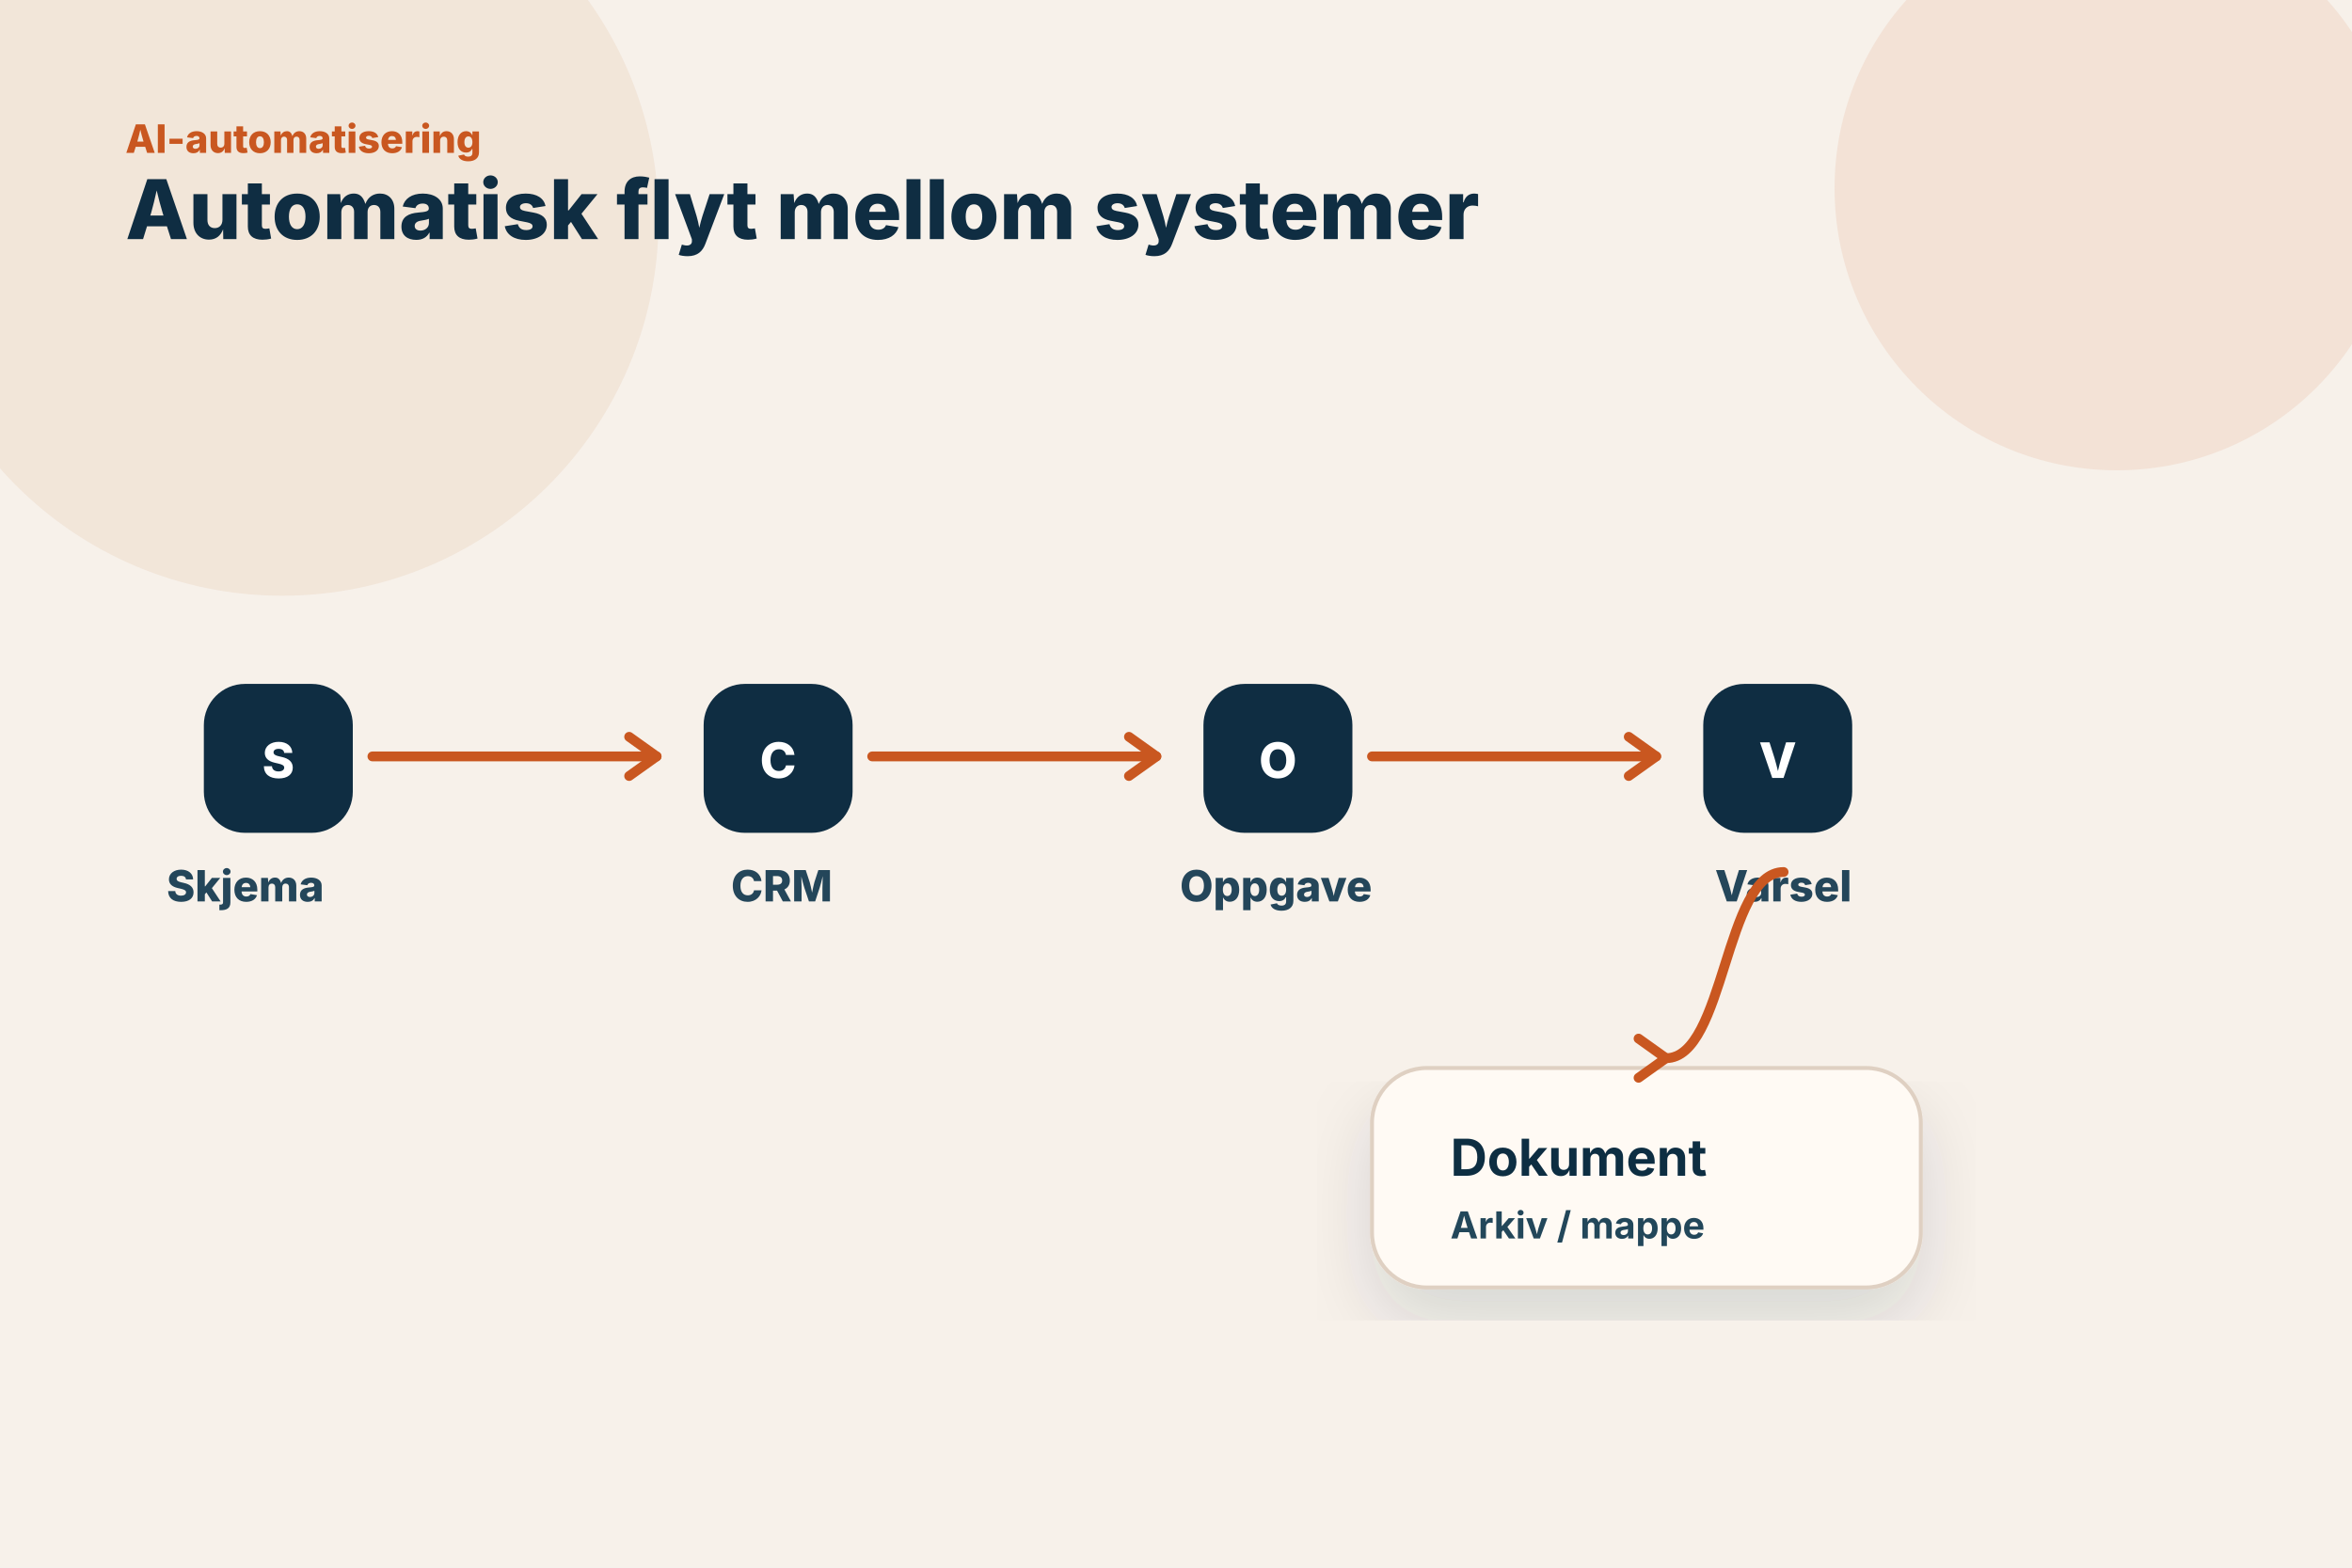
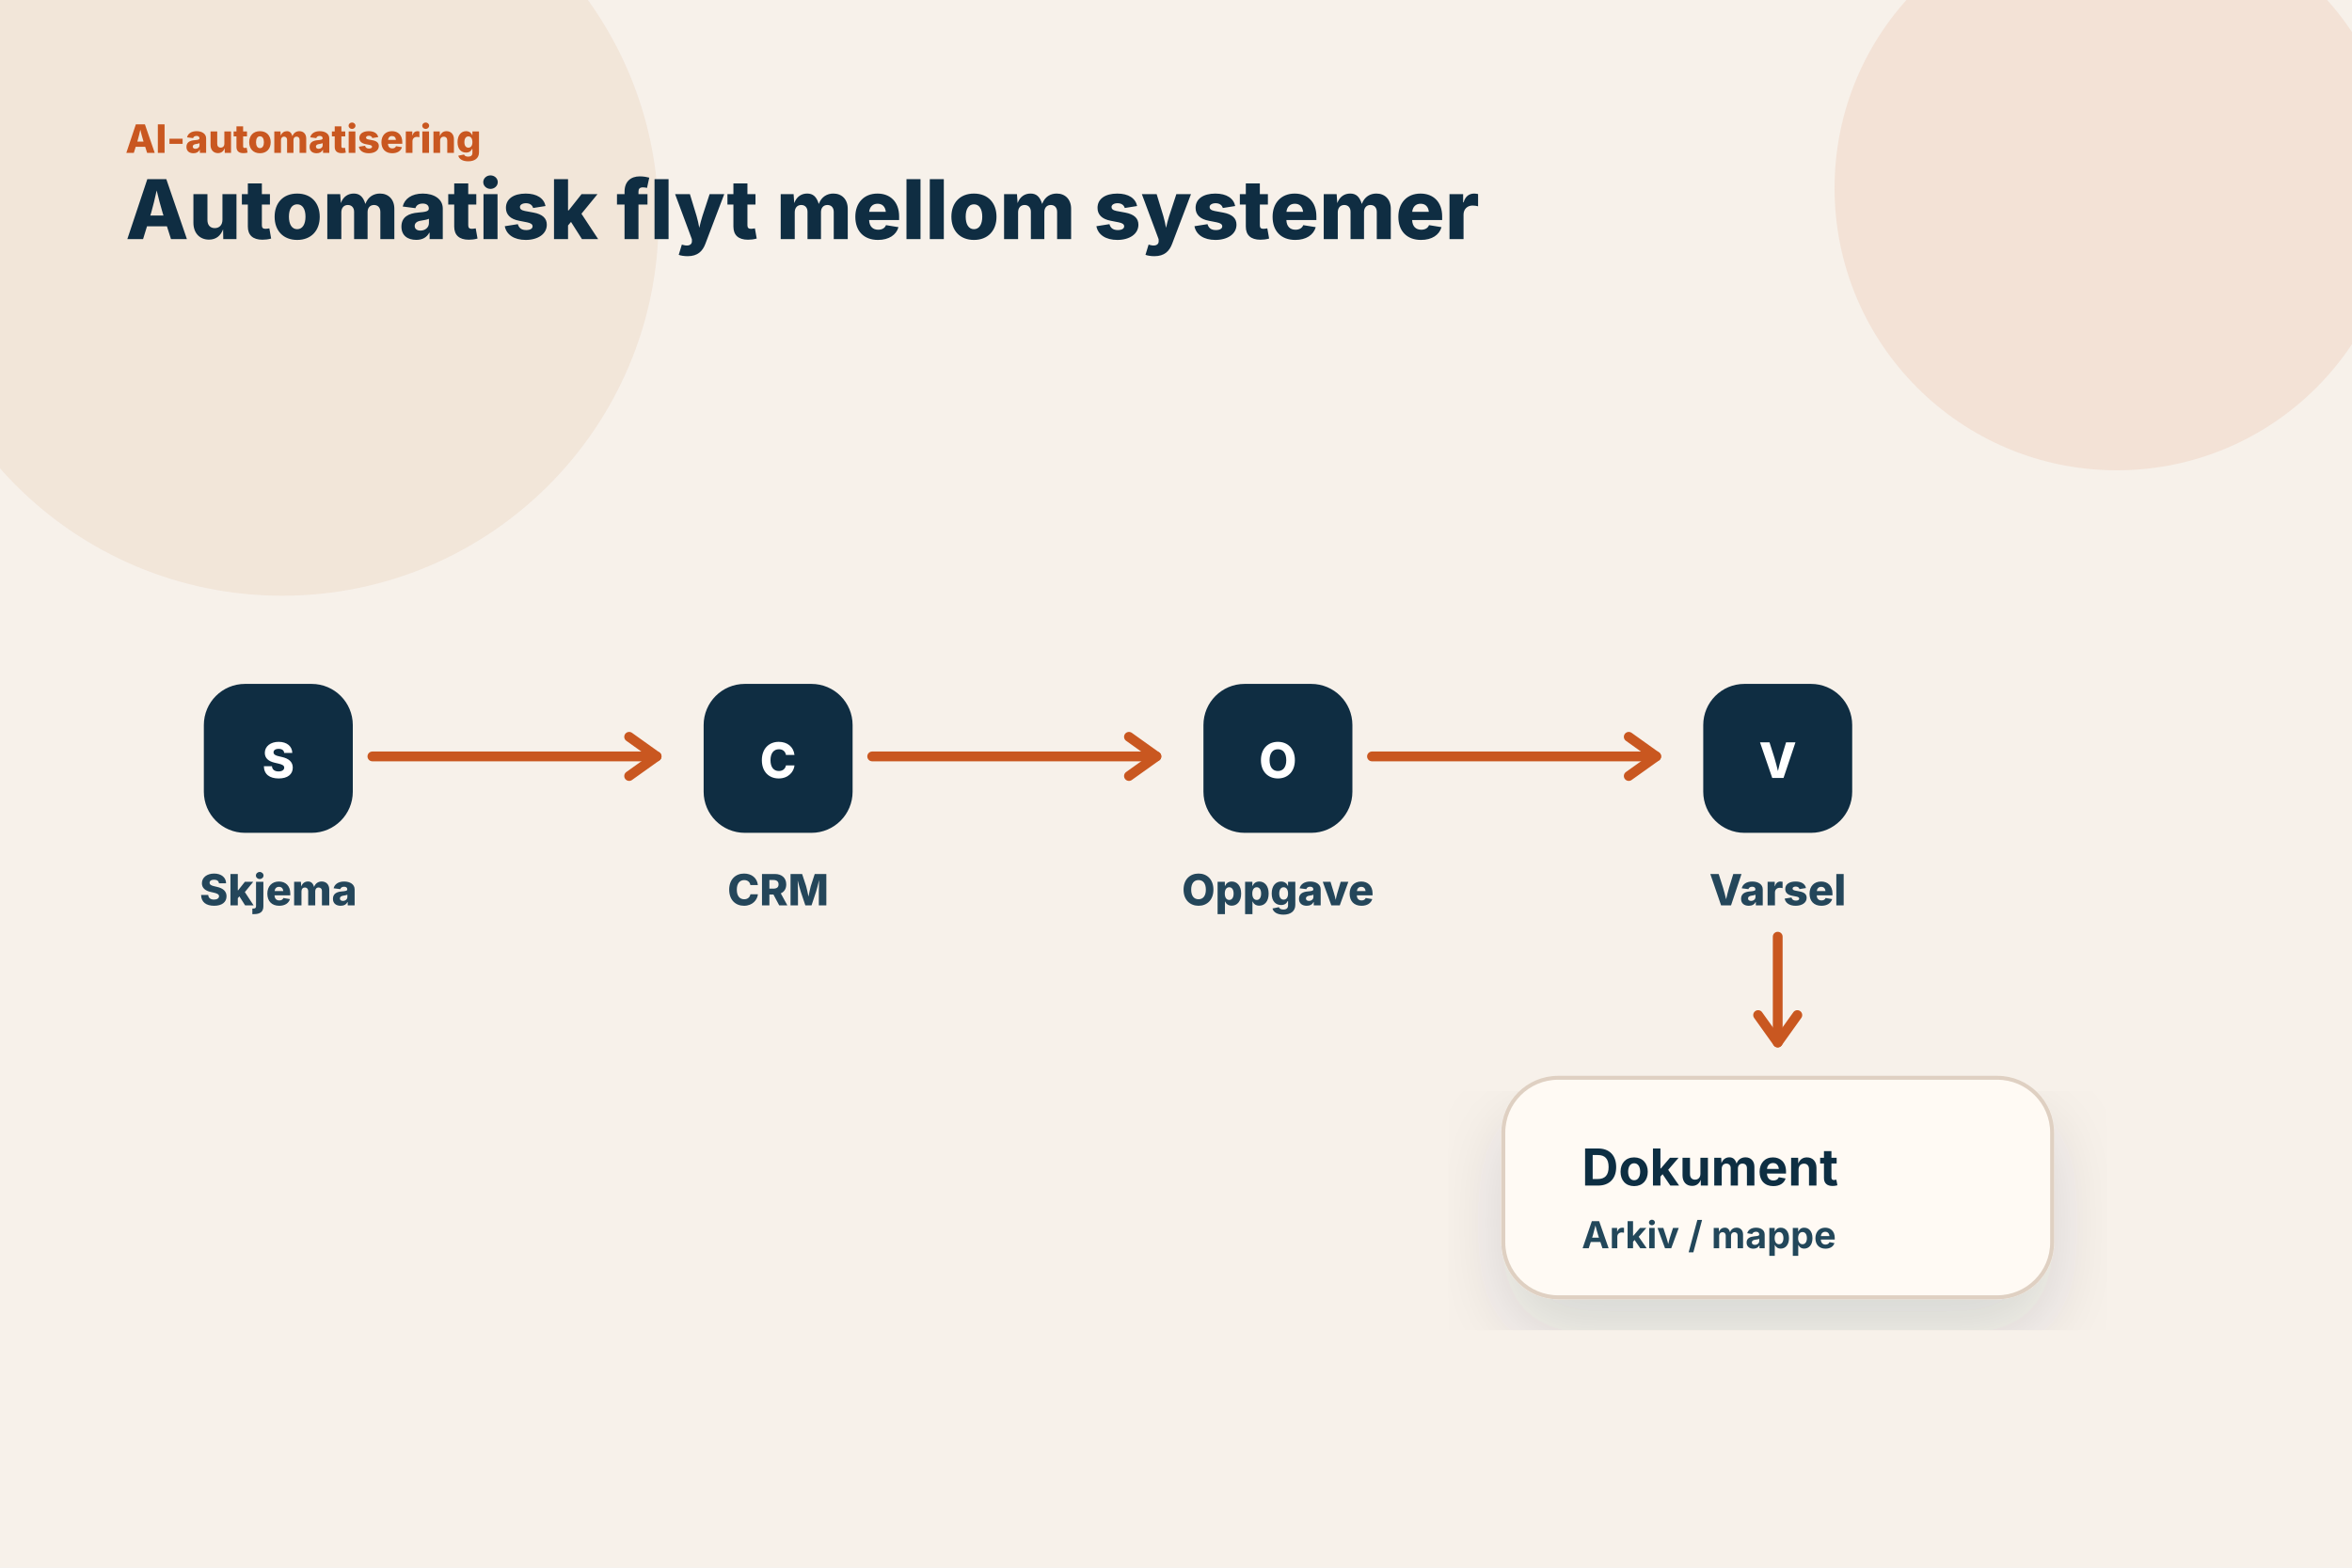
<svg xmlns="http://www.w3.org/2000/svg" width="1200" height="800" viewBox="0 0 1200 800" role="img">
  <defs>
    <filter id="shadow" x="-10%" y="-10%" width="120%" height="125%">
      <feDropShadow dx="0" dy="18" stdDeviation="18" flood-color="#0f2d42" flood-opacity="0.13" />
    </filter>
    <linearGradient id="warm" x1="0" y1="0" x2="1" y2="1">
      <stop offset="0" stop-color="#fffaf4" />
      <stop offset="1" stop-color="#efe8df" />
    </linearGradient>
  </defs>
  <rect width="1200" height="800" fill="#f7f1ea" />
  <circle cx="144" cy="112" r="192" fill="#e7cdb7" opacity="0.33" />
  <circle cx="1080" cy="96" r="144" fill="#c95720" opacity="0.10" />
  <text x="64" y="78" font-family="Inter, Arial, sans-serif" font-size="20" font-weight="800" fill="#c95720" text-anchor="start">AI-automatisering</text>
  <text x="64" y="122" font-family="Inter, Arial, sans-serif" font-size="42" font-weight="800" fill="#0f2d42" text-anchor="start">Automatisk flyt mellom systemer</text>
  <g>
    <rect x="105" y="350" width="74" height="74" rx="20" fill="#0f2d42" stroke="#0f2d42" stroke-width="2" opacity="1" />
    <text x="142" y="397" font-family="Inter, Arial, sans-serif" font-size="25" font-weight="800" fill="#fff" text-anchor="middle">S</text>
  </g>
-   <text x="85" y="460" font-family="Inter, Arial, sans-serif" font-size="22" font-weight="800" fill="#24465a" text-anchor="start">Skjema</text>
+   <text x="142" y="462" font-family="Inter, Arial, sans-serif" font-size="22" font-weight="800" fill="#24465a" text-anchor="middle">Skjema</text>
  <path d="M190 386 C 262.5 386, 262.5 386, 335 386" fill="none" stroke="#c95720" stroke-width="5" stroke-linecap="round" />
  <path d="M321 376 L335 386 L321 396" fill="none" stroke="#c95720" stroke-width="5" stroke-linecap="round" stroke-linejoin="round" />
  <g>
    <rect x="360" y="350" width="74" height="74" rx="20" fill="#0f2d42" stroke="#0f2d42" stroke-width="2" opacity="1" />
    <text x="397" y="397" font-family="Inter, Arial, sans-serif" font-size="25" font-weight="800" fill="#fff" text-anchor="middle">C</text>
  </g>
-   <text x="373" y="460" font-family="Inter, Arial, sans-serif" font-size="22" font-weight="800" fill="#24465a" text-anchor="start">CRM</text>
+   <text x="397" y="462" font-family="Inter, Arial, sans-serif" font-size="22" font-weight="800" fill="#24465a" text-anchor="middle">CRM</text>
  <path d="M445 386 C 517.5 386, 517.5 386, 590 386" fill="none" stroke="#c95720" stroke-width="5" stroke-linecap="round" />
  <path d="M576 376 L590 386 L576 396" fill="none" stroke="#c95720" stroke-width="5" stroke-linecap="round" stroke-linejoin="round" />
  <g>
    <rect x="615" y="350" width="74" height="74" rx="20" fill="#0f2d42" stroke="#0f2d42" stroke-width="2" opacity="1" />
    <text x="652" y="397" font-family="Inter, Arial, sans-serif" font-size="25" font-weight="800" fill="#fff" text-anchor="middle">O</text>
  </g>
-   <text x="602" y="460" font-family="Inter, Arial, sans-serif" font-size="22" font-weight="800" fill="#24465a" text-anchor="start">Oppgave</text>
+   <text x="652" y="462" font-family="Inter, Arial, sans-serif" font-size="22" font-weight="800" fill="#24465a" text-anchor="middle">Oppgave</text>
  <path d="M700 386 C 772.5 386, 772.5 386, 845 386" fill="none" stroke="#c95720" stroke-width="5" stroke-linecap="round" />
  <path d="M831 376 L845 386 L831 396" fill="none" stroke="#c95720" stroke-width="5" stroke-linecap="round" stroke-linejoin="round" />
  <g>
    <rect x="870" y="350" width="74" height="74" rx="20" fill="#0f2d42" stroke="#0f2d42" stroke-width="2" opacity="1" />
    <text x="907" y="397" font-family="Inter, Arial, sans-serif" font-size="25" font-weight="800" fill="#fff" text-anchor="middle">V</text>
  </g>
-   <text x="875" y="460" font-family="Inter, Arial, sans-serif" font-size="22" font-weight="800" fill="#24465a" text-anchor="start">Varsel</text>
+   <text x="907" y="462" font-family="Inter, Arial, sans-serif" font-size="22" font-weight="800" fill="#24465a" text-anchor="middle">Varsel</text>
+   <path d="M907 478 L907 532" fill="none" stroke="#c95720" stroke-width="5" stroke-linecap="round" />
+   <path d="M897 518 L907 532 L917 518" fill="none" stroke="#c95720" stroke-width="5" stroke-linecap="round" stroke-linejoin="round" />
  <g filter="url(#shadow)">
-     <rect x="700" y="545" width="280" height="112" rx="28" fill="#fffaf4" stroke="#dfd0c2" stroke-width="2" opacity="1" />
-     <text x="740" y="600" font-family="Inter, Arial, sans-serif" font-size="26" font-weight="700" fill="#0f2d42" text-anchor="start">Dokument</text>
-     <text x="740" y="632" font-family="Inter, Arial, sans-serif" font-size="19" font-weight="650" fill="#24465a" text-anchor="start">Arkiv / mappe</text>
+     <rect x="767" y="550" width="280" height="112" rx="28" fill="#fffaf4" stroke="#dfd0c2" stroke-width="2" opacity="1" />
+     <text x="807" y="605" font-family="Inter, Arial, sans-serif" font-size="26" font-weight="700" fill="#0f2d42" text-anchor="start">Dokument</text>
+     <text x="807" y="637" font-family="Inter, Arial, sans-serif" font-size="19" font-weight="650" fill="#24465a" text-anchor="start">Arkiv / mappe</text>
  </g>
-   <path d="M910 445 C 880 445, 880 540, 850 540" fill="none" stroke="#c95720" stroke-width="5" stroke-linecap="round" />
-   <path d="M836 530 L850 540 L836 550" fill="none" stroke="#c95720" stroke-width="5" stroke-linecap="round" stroke-linejoin="round" />
</svg>
